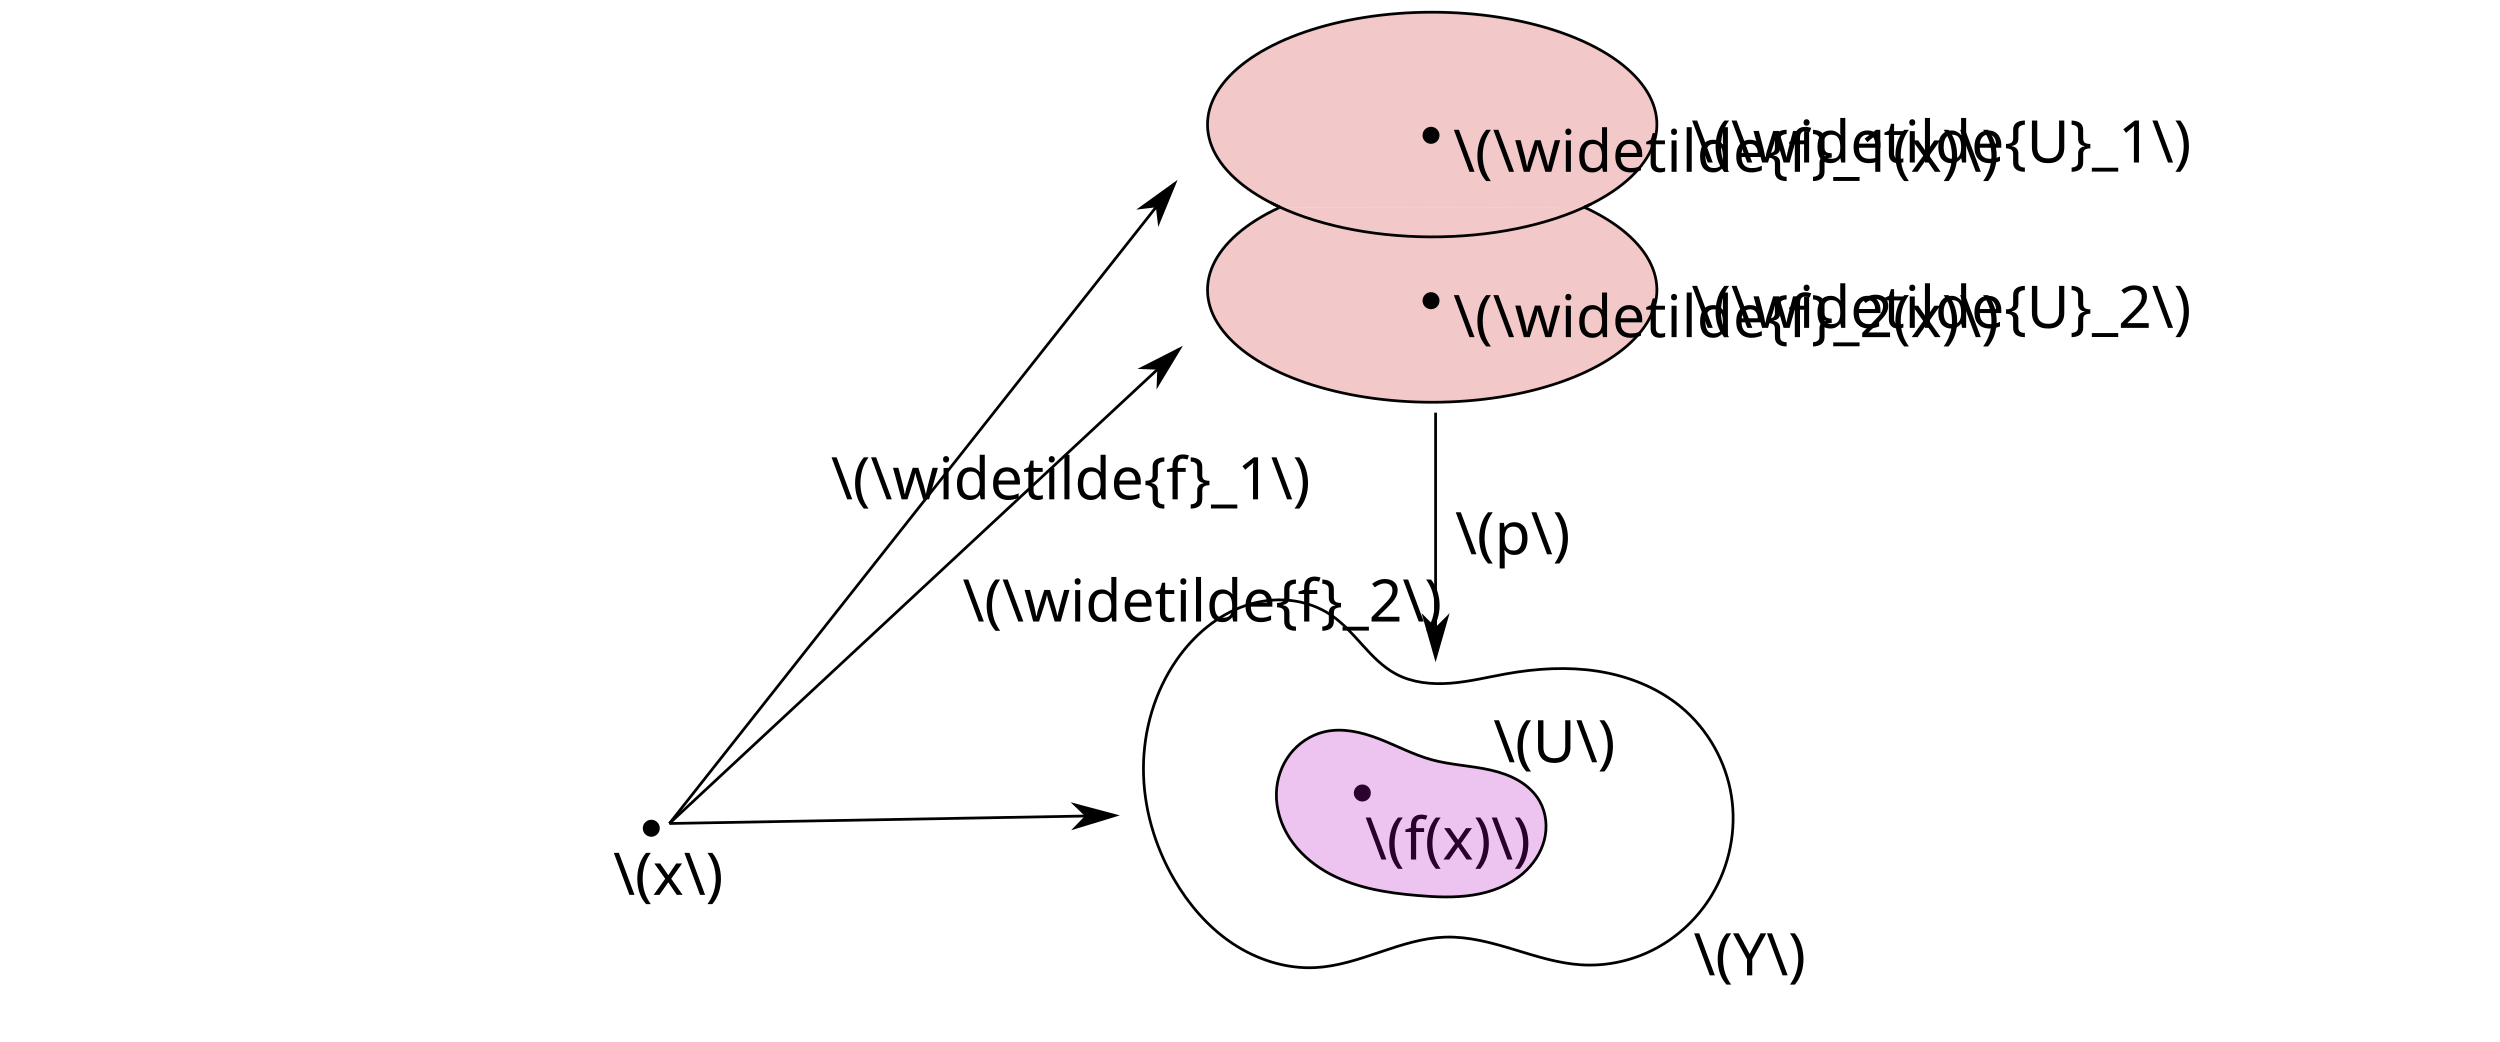
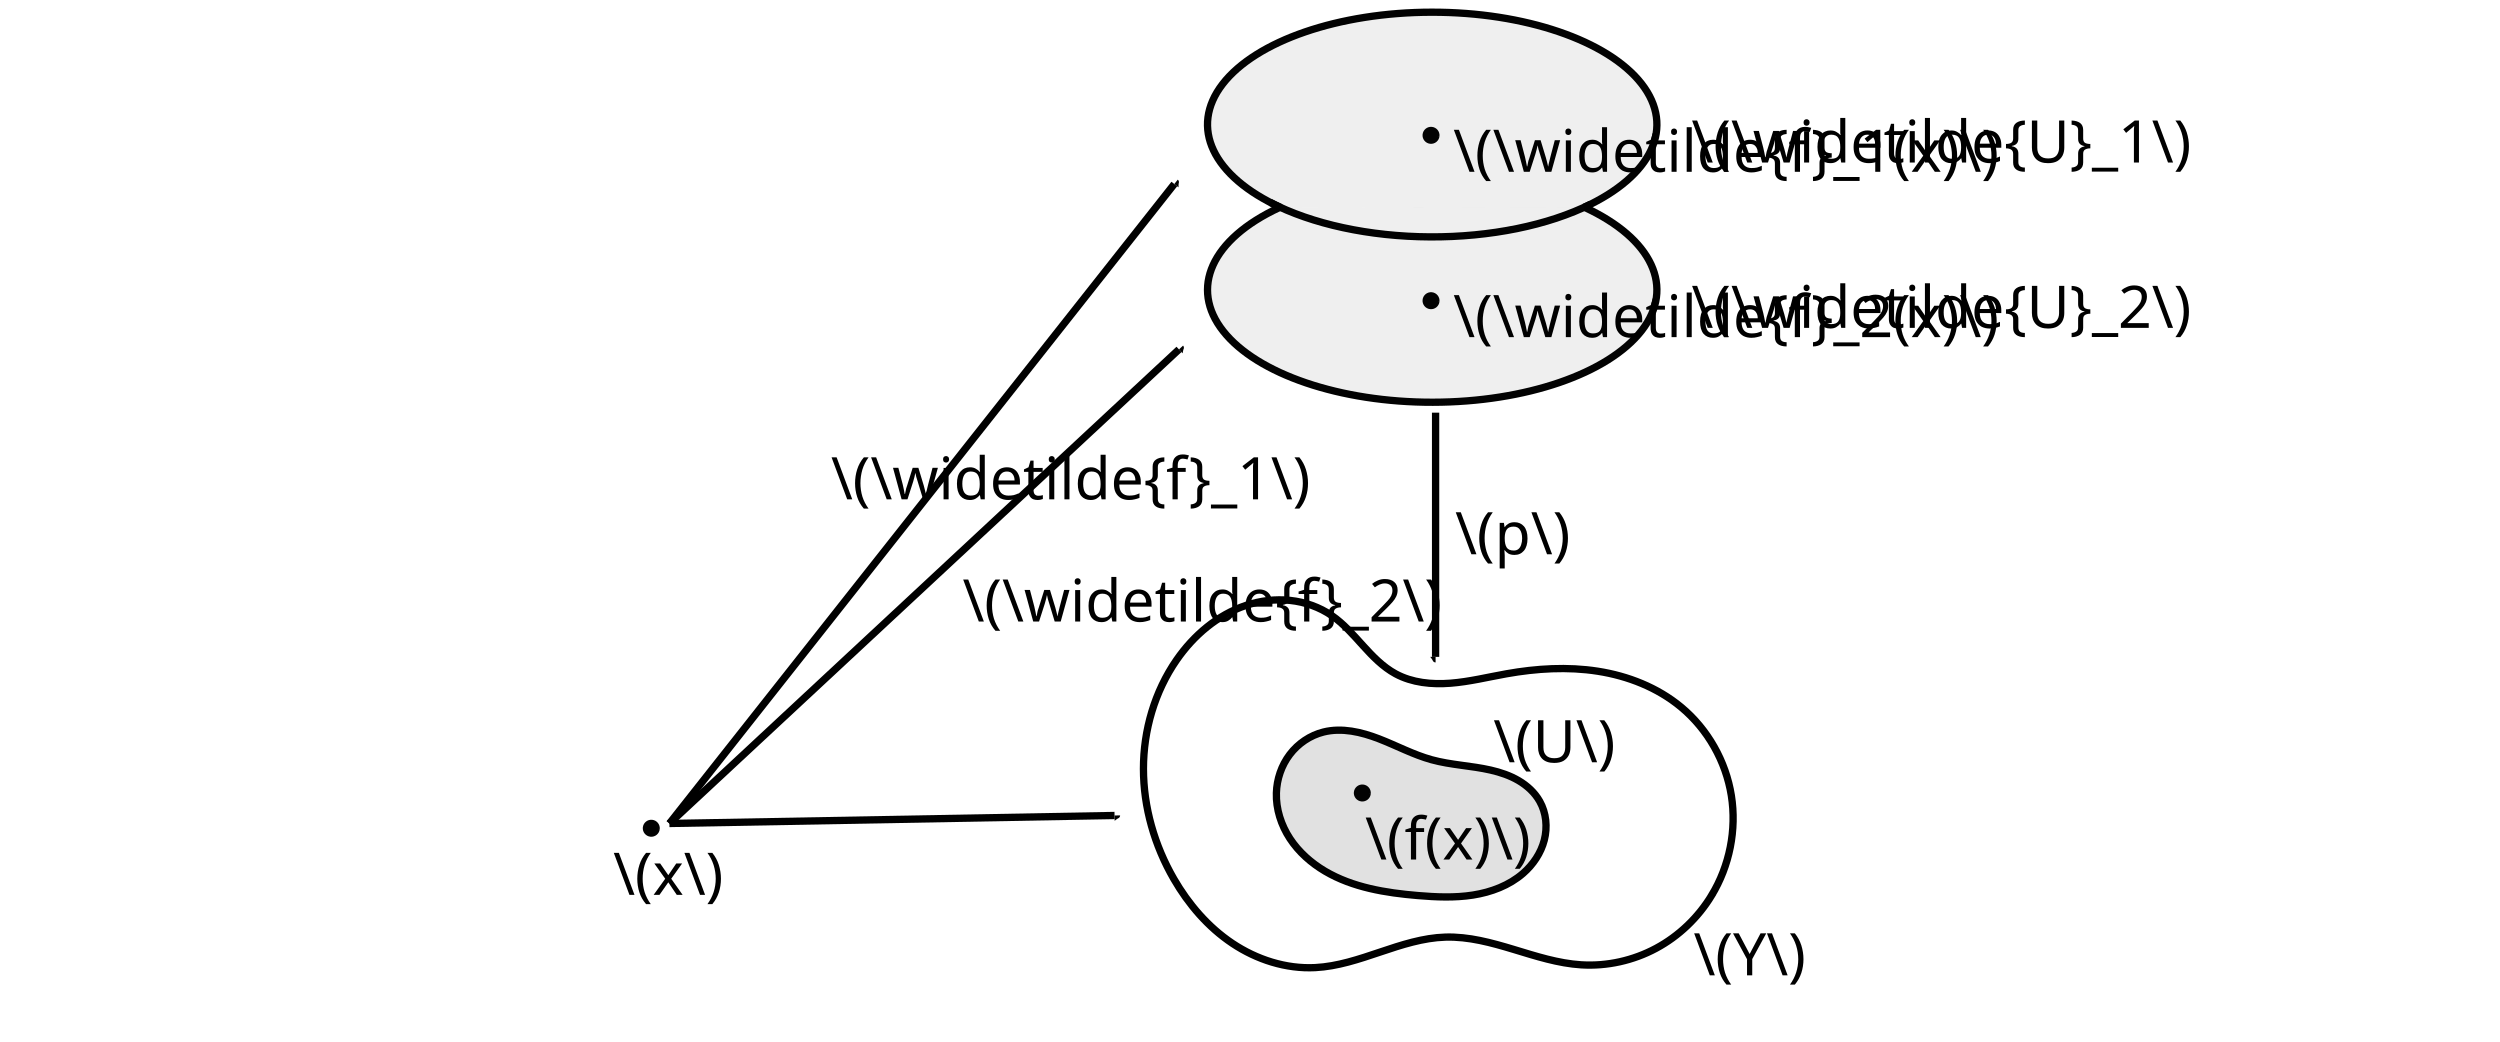
<svg xmlns="http://www.w3.org/2000/svg" width="240mm" height="100mm" viewBox="0 0 240 100" version="1.1" id="svg8">
  <defs id="defs2">
    <marker style="overflow:visible" id="marker2732" refX="0" refY="0" orient="auto">
      <path transform="matrix(-0.8,0,0,-0.8,-10,0)" style="fill:context-stroke;fill-rule:evenodd;stroke:context-stroke;stroke-width:1pt" d="M 0,0 5,-5 -12.5,0 5,5 Z" id="path2730" />
    </marker>
    <marker style="overflow:visible" id="Arrow1Lend" refX="0" refY="0" orient="auto">
      <path transform="matrix(-0.8,0,0,-0.8,-10,0)" style="fill:context-stroke;fill-rule:evenodd;stroke:context-stroke;stroke-width:1pt" d="M 0,0 5,-5 -12.5,0 5,5 Z" id="path2465" />
    </marker>
+     <marker id="marker-arrow-2.654" orient="auto-start-reverse" refY="0" refX="0" markerHeight="3" markerWidth="2">
+       <g transform="scale(0.8573725)" id="g885">
+         <path d="M -1.554,2.072 C -1.425,1.295 0,0.13 0.389,0 0,-0.13 -1.425,-1.295 -1.554,-2.072" style="fill:none;stroke:#000000;stroke-width:{0.6};stroke-linecap:round;stroke-linejoin:round;stroke-miterlimit:10;stroke-dasharray:none;stroke-opacity:1�        inkscape:connector-curvature=" id="path883" />
+ 0" /&gt;
+    </g>
+     </marker>
+     <marker id="marker-arrow-2.654-9" orient="auto-start-reverse" refY="0" refX="0" markerHeight="3" markerWidth="2">
+       <g transform="scale(0.8573725)" id="g925">
+         <path d="M -1.554,2.072 C -1.425,1.295 0,0.13 0.389,0 0,-0.13 -1.425,-1.295 -1.554,-2.072" style="fill:none;stroke:#000000;stroke-width:{0.6};stroke-linecap:round;stroke-linejoin:round;stroke-miterlimit:10;stroke-dasharray:none;stroke-opacity:1�        inkscape:connector-curvature=" id="path923" />
+ 0" /&gt;
+    </g>
+     </marker>
+     <marker id="marker-arrow-2.654-3" orient="auto-start-reverse" refY="0" refX="0" markerHeight="3" markerWidth="2">
+       <g transform="scale(0.8573725)" id="g965">
+         <path d="M -1.554,2.072 C -1.425,1.295 0,0.13 0.389,0 0,-0.13 -1.425,-1.295 -1.554,-2.072" style="fill:none;stroke:#000000;stroke-width:{0.6};stroke-linecap:round;stroke-linejoin:round;stroke-miterlimit:10;stroke-dasharray:none;stroke-opacity:1�        inkscape:connector-curvature=" id="path963" />
+ 0" /&gt;
+    </g>
+     </marker>
+     <marker id="marker-arrow-2.654-8" orient="auto-start-reverse" refY="0" refX="0" markerHeight="3" markerWidth="2">
+       <g transform="scale(0.8573725)" id="g1005">
+         <path d="M -1.554,2.072 C -1.425,1.295 0,0.13 0.389,0 0,-0.13 -1.425,-1.295 -1.554,-2.072" style="fill:none;stroke:#000000;stroke-width:{0.6};stroke-linecap:round;stroke-linejoin:round;stroke-miterlimit:10;stroke-dasharray:none;stroke-opacity:1�        inkscape:connector-curvature=" id="path1003" />
+ 0" /&gt;
+    </g>
+     </marker>
  </defs>
  <g id="layer1" transform="translate(0,-177)">
    <path style="font-variation-settings:normal;opacity:0.99;vector-effect:none;fill:#000000;fill-opacity:1;fill-rule:evenodd;stroke:#000000;stroke-width:0.265;stroke-linecap:butt;stroke-linejoin:round;stroke-miterlimit:4;stroke-dasharray:none;stroke-dashoffset:0;stroke-opacity:1;-inkscape-stroke:none;stop-color:#000000;stop-opacity:1" id="path4754-0" transform="scale(1,-1)" d="m 63.204,-256.579 a 0.684,0.684 0 0 1 -0.612,0.747 0.684,0.684 0 0 1 -0.748,-0.611 0.684,0.684 0 0 1 0.609,-0.75 0.684,0.684 0 0 1 0.751,0.608" />
    <path style="font-variation-settings:normal;opacity:0.99;vector-effect:none;fill:#000000;fill-opacity:1;fill-rule:evenodd;stroke:#000000;stroke-width:0.265;stroke-linecap:butt;stroke-linejoin:round;stroke-miterlimit:4;stroke-dasharray:none;stroke-dashoffset:0;stroke-opacity:1;-inkscape-stroke:none;stop-color:#000000;stop-opacity:1" id="path4754-0-9" transform="scale(1,-1)" d="m 131.463,-253.194 a 0.684,0.684 0 0 1 -0.612,0.747 0.684,0.684 0 0 1 -0.748,-0.611 0.684,0.684 0 0 1 0.609,-0.75 0.684,0.684 0 0 1 0.751,0.608" />
-     <path style="fill:none;stroke:#000000;stroke-width:0.265px;stroke-linecap:butt;stroke-linejoin:miter;stroke-opacity:1;marker-end:url(#marker2732)" d="M 64.262,256.054 106.996,255.286" id="path925" />
-     <path style="fill:none;stroke:#000000;stroke-width:0.265px;stroke-linecap:butt;stroke-linejoin:miter;stroke-opacity:1;marker-end:url(#Arrow1Lend)" d="M 64.262,256.054 113.183,210.543" id="path929" />
-     <path style="fill:none;stroke:#000000;stroke-width:0.265px;stroke-linecap:butt;stroke-linejoin:miter;stroke-opacity:1;marker-end:url(#marker2732)" d="M 64.262,256.054 112.733,194.666" id="path933" />
+     <path style="fill:none;stroke:black;stroke-width:0.702;stroke-linecap:butt;stroke-linejoin:miter;stroke-opacity:1;marker-end:url(#marker-arrow-2.654);stroke-dasharray:none;fill-opacity:1;marker-start:none" d="M 64.262,256.054 106.996,255.286" id="path925" />
+     <path style="fill:none;stroke:black;stroke-width:0.702;stroke-linecap:butt;stroke-linejoin:miter;stroke-opacity:1;marker-end:url(#marker-arrow-2.654);stroke-dasharray:none;fill-opacity:1;marker-start:none" d="M 64.262,256.054 113.183,210.543" id="path929" />
+     <path style="fill:none;stroke:black;stroke-width:0.702;stroke-linecap:butt;stroke-linejoin:miter;stroke-opacity:1;marker-end:url(#marker-arrow-2.654);stroke-dasharray:none;fill-opacity:1;marker-start:none" d="M 64.262,256.054 112.733,194.666" id="path933" />
    <text xml:space="preserve" style="font-size:5.644px;line-height:1.25;font-family:sans-serif;letter-spacing:0px;word-spacing:0px;stroke-width:0.265" x="58.862" y="262.906" id="text1027">
      <tspan id="tspan1025" style="stroke-width:0.265" x="58.862" y="262.906">\(x\)</tspan>
    </text>
    <text xml:space="preserve" style="font-size:5.644px;line-height:1.25;font-family:sans-serif;letter-spacing:0px;word-spacing:0px;stroke-width:0.265" x="131.048" y="259.513" id="text2783">
      <tspan id="tspan2781" style="stroke-width:0.265" x="131.048" y="259.513">\(f(x)\)</tspan>
    </text>
    <text xml:space="preserve" style="font-size:5.644px;line-height:1.25;font-family:sans-serif;letter-spacing:0px;word-spacing:0px;stroke-width:0.265" x="143.36" y="250.18" id="text4065">
      <tspan id="tspan4063" style="stroke-width:0.265" x="143.36" y="250.18">\(U\)</tspan>
    </text>
    <text xml:space="preserve" style="font-size:5.644px;line-height:1.25;font-family:sans-serif;letter-spacing:0px;word-spacing:0px;stroke-width:0.265" x="162.578" y="270.631" id="text6019">
      <tspan id="tspan6017" style="stroke-width:0.265" x="162.578" y="270.631">\(Y\)</tspan>
    </text>
-     <path style="fill:#b400c1;fill-opacity:0.231;stroke:#000000;stroke-width:0.265px;stroke-linecap:butt;stroke-linejoin:miter;stroke-opacity:1" d="m 122.534,253.127 c -0.046,1.546 0.452,3.086 1.301,4.379 0.849,1.292 2.039,2.343 3.371,3.129 2.664,1.571 5.816,2.076 8.898,2.337 1.765,0.149 3.55,0.228 5.299,-0.046 1.75,-0.274 3.475,-0.921 4.812,-2.083 0.967,-0.841 1.716,-1.952 2.036,-3.193 0.32,-1.241 0.192,-2.61 -0.439,-3.725 -0.472,-0.835 -1.204,-1.505 -2.031,-1.99 -0.827,-0.486 -1.748,-0.794 -2.682,-1.008 -1.87,-0.427 -3.815,-0.484 -5.664,-0.993 -1.75,-0.482 -3.364,-1.355 -5.058,-2.009 -1.693,-0.654 -3.558,-1.091 -5.32,-0.652 -1.284,0.32 -2.441,1.107 -3.241,2.162 -0.8,1.055 -1.243,2.369 -1.282,3.692 z" id="path9700" />
-     <path style="fill:none;stroke:#000000;stroke-width:0.265px;stroke-linecap:butt;stroke-linejoin:miter;stroke-opacity:1" d="m 164.308,262.972 c -1.29,2.119 -3.144,3.896 -5.33,5.069 -2.186,1.173 -4.699,1.737 -7.176,1.583 -2.222,-0.139 -4.364,-0.837 -6.495,-1.482 -2.131,-0.644 -4.317,-1.245 -6.543,-1.179 -2.147,0.064 -4.223,0.745 -6.259,1.431 -2.036,0.685 -4.101,1.388 -6.247,1.496 -2.806,0.141 -5.617,-0.767 -7.952,-2.329 -2.336,-1.562 -4.212,-3.753 -5.618,-6.186 -1.85,-3.202 -2.915,-6.874 -2.917,-10.571 -0.002,-3.697 1.077,-7.41 3.183,-10.449 1.635,-2.359 3.927,-4.327 6.651,-5.233 1.362,-0.453 2.818,-0.635 4.245,-0.483 1.427,0.152 2.823,0.643 4.004,1.458 1.141,0.788 2.058,1.852 2.989,2.879 0.931,1.028 1.912,2.047 3.131,2.708 1.593,0.864 3.478,1.045 5.285,0.903 1.807,-0.142 3.574,-0.585 5.358,-0.903 2.891,-0.515 5.865,-0.699 8.767,-0.247 2.902,0.452 5.736,1.564 7.996,3.44 2.562,2.126 4.305,5.21 4.829,8.498 0.524,3.288 -0.171,6.752 -1.902,9.596 z" id="path9704" />
+     <path style="fill:black;fill-opacity:0.12;stroke:black;stroke-width:0.702;stroke-linecap:butt;stroke-linejoin:miter;stroke-opacity:1;stroke-dasharray:none;marker-start:none;marker-end:none" d="m 122.534,253.127 c -0.046,1.546 0.452,3.086 1.301,4.379 0.849,1.292 2.039,2.343 3.371,3.129 2.664,1.571 5.816,2.076 8.898,2.337 1.765,0.149 3.55,0.228 5.299,-0.046 1.75,-0.274 3.475,-0.921 4.812,-2.083 0.967,-0.841 1.716,-1.952 2.036,-3.193 0.32,-1.241 0.192,-2.61 -0.439,-3.725 -0.472,-0.835 -1.204,-1.505 -2.031,-1.99 -0.827,-0.486 -1.748,-0.794 -2.682,-1.008 -1.87,-0.427 -3.815,-0.484 -5.664,-0.993 -1.75,-0.482 -3.364,-1.355 -5.058,-2.009 -1.693,-0.654 -3.558,-1.091 -5.32,-0.652 -1.284,0.32 -2.441,1.107 -3.241,2.162 -0.8,1.055 -1.243,2.369 -1.282,3.692 z" id="path9700" />
+     <path style="fill:none;stroke:black;stroke-width:0.702;stroke-linecap:butt;stroke-linejoin:miter;stroke-opacity:1;stroke-dasharray:none;fill-opacity:1;marker-start:none;marker-end:none" d="m 164.308,262.972 c -1.29,2.119 -3.144,3.896 -5.33,5.069 -2.186,1.173 -4.699,1.737 -7.176,1.583 -2.222,-0.139 -4.364,-0.837 -6.495,-1.482 -2.131,-0.644 -4.317,-1.245 -6.543,-1.179 -2.147,0.064 -4.223,0.745 -6.259,1.431 -2.036,0.685 -4.101,1.388 -6.247,1.496 -2.806,0.141 -5.617,-0.767 -7.952,-2.329 -2.336,-1.562 -4.212,-3.753 -5.618,-6.186 -1.85,-3.202 -2.915,-6.874 -2.917,-10.571 -0.002,-3.697 1.077,-7.41 3.183,-10.449 1.635,-2.359 3.927,-4.327 6.651,-5.233 1.362,-0.453 2.818,-0.635 4.245,-0.483 1.427,0.152 2.823,0.643 4.004,1.458 1.141,0.788 2.058,1.852 2.989,2.879 0.931,1.028 1.912,2.047 3.131,2.708 1.593,0.864 3.478,1.045 5.285,0.903 1.807,-0.142 3.574,-0.585 5.358,-0.903 2.891,-0.515 5.865,-0.699 8.767,-0.247 2.902,0.452 5.736,1.564 7.996,3.44 2.562,2.126 4.305,5.21 4.829,8.498 0.524,3.288 -0.171,6.752 -1.902,9.596 z" id="path9704" />
    <text xml:space="preserve" style="font-size:5.644px;line-height:1.25;font-family:sans-serif;letter-spacing:0px;word-spacing:0px;stroke-width:0.265" x="92.404" y="236.666" id="text11896-8-3">
      <tspan id="tspan11894-9-1" style="stroke-width:0.265" x="92.404" y="236.666">\(\widetilde{f}_2\)</tspan>
    </text>
    <text xml:space="preserve" style="font-size:5.644px;line-height:1.25;font-family:sans-serif;letter-spacing:0px;word-spacing:0px;stroke-width:0.265" x="79.771" y="224.941" id="text11896-8-3-0">
      <tspan id="tspan11894-9-1-6" style="stroke-width:0.265" x="79.771" y="224.941">\(\widetilde{f}_1\)</tspan>
    </text>
-     <path style="fill:none;stroke:#000000;stroke-width:0.265px;stroke-linecap:butt;stroke-linejoin:miter;stroke-opacity:1;marker-end:url(#marker2732)" d="m 137.817,216.616 v 23.444" id="path3323" />
+     <path style="fill:none;stroke:black;stroke-width:0.702;stroke-linecap:butt;stroke-linejoin:miter;stroke-opacity:1;marker-end:url(#marker-arrow-2.654);stroke-dasharray:none;fill-opacity:1;marker-start:none" d="m 137.817,216.616 v 23.444" id="path3323" />
    <text xml:space="preserve" style="font-size:5.644px;line-height:1.25;font-family:sans-serif;letter-spacing:0px;word-spacing:0px;stroke-width:0.265" x="139.692" y="230.213" id="text3629">
      <tspan id="tspan3627" style="stroke-width:0.265" x="139.692" y="230.213">\(p\)</tspan>
    </text>
-     <path style="font-variation-settings:normal;opacity:0.99;vector-effect:none;fill:#e28a8c;fill-opacity:0.468;fill-rule:evenodd;stroke:#000000;stroke-width:0.265;stroke-linecap:butt;stroke-linejoin:round;stroke-miterlimit:4;stroke-dasharray:none;stroke-dashoffset:0;stroke-opacity:1;-inkscape-stroke:none;stop-color:#000000;stop-opacity:1" id="path3943" d="m 152.103,196.897 a 21.57,10.785 0 0 1 5.494,11.841 21.57,10.785 0 0 1 -20.044,6.878 21.57,10.785 0 0 1 -20.121,-6.822 21.57,10.785 0 0 1 5.361,-11.856" />
+     <path style="font-variation-settings:normal;opacity:0.99;vector-effect:none;fill:#000000;fill-opacity:0.064;fill-rule:evenodd;stroke:black;stroke-width:0.702;stroke-linecap:butt;stroke-linejoin:round;stroke-miterlimit:4;stroke-dasharray:none;stroke-dashoffset:0;stroke-opacity:1;-inkscape-stroke:none;stop-color:#000000;stop-opacity:1;marker-start:none;marker-end:none" id="path3943" d="m 152.103,196.897 a 21.57,10.785 0 0 1 5.494,11.841 21.57,10.785 0 0 1 -20.044,6.878 21.57,10.785 0 0 1 -20.121,-6.822 21.57,10.785 0 0 1 5.361,-11.856" />
    <path style="font-variation-settings:normal;opacity:0.99;vector-effect:none;fill:#000000;fill-opacity:1;fill-rule:evenodd;stroke:#000000;stroke-width:0.265;stroke-linecap:butt;stroke-linejoin:round;stroke-miterlimit:4;stroke-dasharray:none;stroke-dashoffset:0;stroke-opacity:1;-inkscape-stroke:none;stop-color:#000000;stop-opacity:1" id="path4284" transform="scale(1,-1)" d="m 138.059,-205.933 a 0.684,0.684 0 0 1 -0.612,0.747 0.684,0.684 0 0 1 -0.748,-0.611 0.684,0.684 0 0 1 0.609,-0.75 0.684,0.684 0 0 1 0.751,0.608" />
    <text xml:space="preserve" style="font-size:5.644px;line-height:1.25;font-family:sans-serif;letter-spacing:0px;word-spacing:0px;stroke-width:0.265" x="139.507" y="209.369" id="text4288">
      <tspan id="tspan4286" style="stroke-width:0.265" x="139.507" y="209.369">\(\widetilde{f}_2(x)\)</tspan>
    </text>
    <text xml:space="preserve" style="font-size:5.644px;line-height:1.25;font-family:sans-serif;letter-spacing:0px;word-spacing:0px;stroke-width:0.265" x="162.38" y="208.48" id="text5442">
      <tspan id="tspan5440" style="stroke-width:0.265" x="162.38" y="208.48">\(\widetilde{U}_2\)</tspan>
    </text>
-     <path style="font-variation-settings:normal;opacity:0.99;vector-effect:none;fill:#e28a8c;fill-opacity:0.468;fill-rule:evenodd;stroke:#000000;stroke-width:0.265;stroke-linecap:butt;stroke-linejoin:round;stroke-miterlimit:4;stroke-dasharray:none;stroke-dashoffset:0;stroke-opacity:1;-inkscape-stroke:none;stop-color:#000000;stop-opacity:1" id="path7425" d="m 122.979,196.935 a 21.57,10.785 0 0 1 -5.613,-11.858 21.57,10.785 0 0 1 20.08,-6.906 21.57,10.785 0 0 1 20.139,6.862 21.57,10.785 0 0 1 -5.511,11.87" />
+     <path style="font-variation-settings:normal;opacity:0.99;vector-effect:none;fill:#000000;fill-opacity:0.064;fill-rule:evenodd;stroke:black;stroke-width:0.702;stroke-linecap:butt;stroke-linejoin:round;stroke-miterlimit:4;stroke-dasharray:none;stroke-dashoffset:0;stroke-opacity:1;-inkscape-stroke:none;stop-color:#000000;stop-opacity:1;marker-start:none;marker-end:none" id="path7425" d="m 122.979,196.935 a 21.57,10.785 0 0 1 -5.613,-11.858 21.57,10.785 0 0 1 20.08,-6.906 21.57,10.785 0 0 1 20.139,6.862 21.57,10.785 0 0 1 -5.511,11.87" />
    <path style="font-variation-settings:normal;opacity:0.99;vector-effect:none;fill:#000000;fill-opacity:1;fill-rule:evenodd;stroke:#000000;stroke-width:0.265;stroke-linecap:butt;stroke-linejoin:round;stroke-miterlimit:4;stroke-dasharray:none;stroke-dashoffset:0;stroke-opacity:1;-inkscape-stroke:none;stop-color:#000000;stop-opacity:1" id="path7427" transform="scale(1,-1)" d="m 138.059,-190.058 a 0.684,0.684 0 0 1 -0.612,0.747 0.684,0.684 0 0 1 -0.748,-0.611 0.684,0.684 0 0 1 0.609,-0.75 0.684,0.684 0 0 1 0.751,0.608" />
    <text xml:space="preserve" style="font-size:5.644px;line-height:1.25;font-family:sans-serif;letter-spacing:0px;word-spacing:0px;stroke-width:0.265" x="139.507" y="193.494" id="text7431">
      <tspan id="tspan7429" style="stroke-width:0.265" x="139.507" y="193.494">\(\widetilde{f}_1(x)\)</tspan>
    </text>
    <text xml:space="preserve" style="font-size:5.644px;line-height:1.25;font-family:sans-serif;letter-spacing:0px;word-spacing:0px;stroke-width:0.265" x="162.38" y="192.605" id="text7435">
      <tspan id="tspan7433" style="stroke-width:0.265" x="162.38" y="192.605">\(\widetilde{U}_1\)</tspan>
    </text>
-     <path style="font-variation-settings:normal;opacity:0.99;vector-effect:none;fill:none;fill-opacity:0.468;fill-rule:evenodd;stroke:#000000;stroke-width:0.265;stroke-linecap:butt;stroke-linejoin:round;stroke-miterlimit:4;stroke-dasharray:none;stroke-dashoffset:0;stroke-opacity:1;-inkscape-stroke:none;stop-color:#000000;stop-opacity:1" id="path11141" d="m 152.726,196.592 a 21.57,10.785 0 0 1 -15.457,3.149 21.57,10.785 0 0 1 -15.323,-3.308" />
+     <path style="font-variation-settings:normal;opacity:0.99;vector-effect:none;fill:none;fill-opacity:1;fill-rule:evenodd;stroke:black;stroke-width:0.702;stroke-linecap:butt;stroke-linejoin:round;stroke-miterlimit:4;stroke-dasharray:none;stroke-dashoffset:0;stroke-opacity:1;-inkscape-stroke:none;stop-color:#000000;stop-opacity:1;marker-start:none;marker-end:none" id="path11141" d="m 152.726,196.592 a 21.57,10.785 0 0 1 -15.457,3.149 21.57,10.785 0 0 1 -15.323,-3.308" />
  </g>
</svg>
